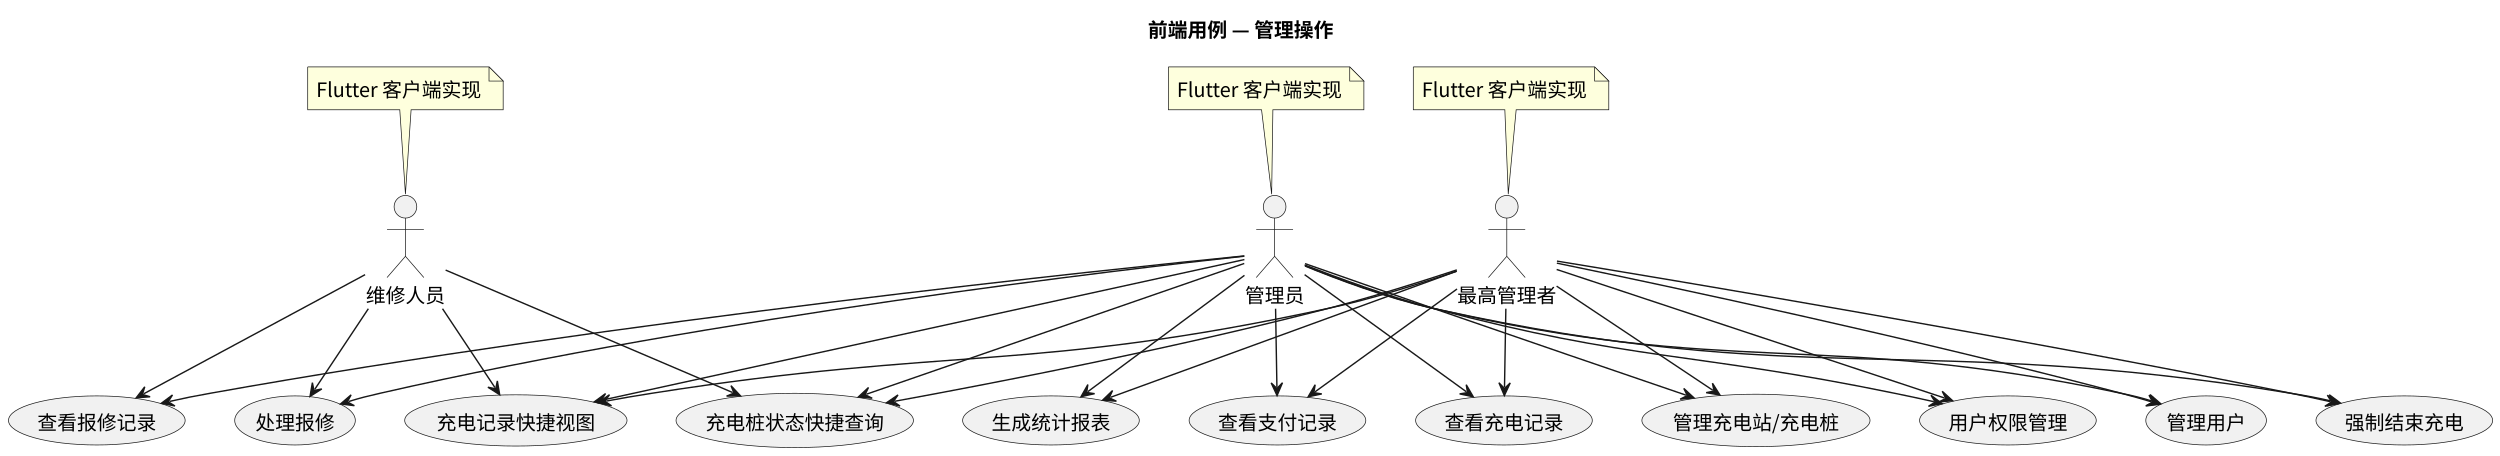
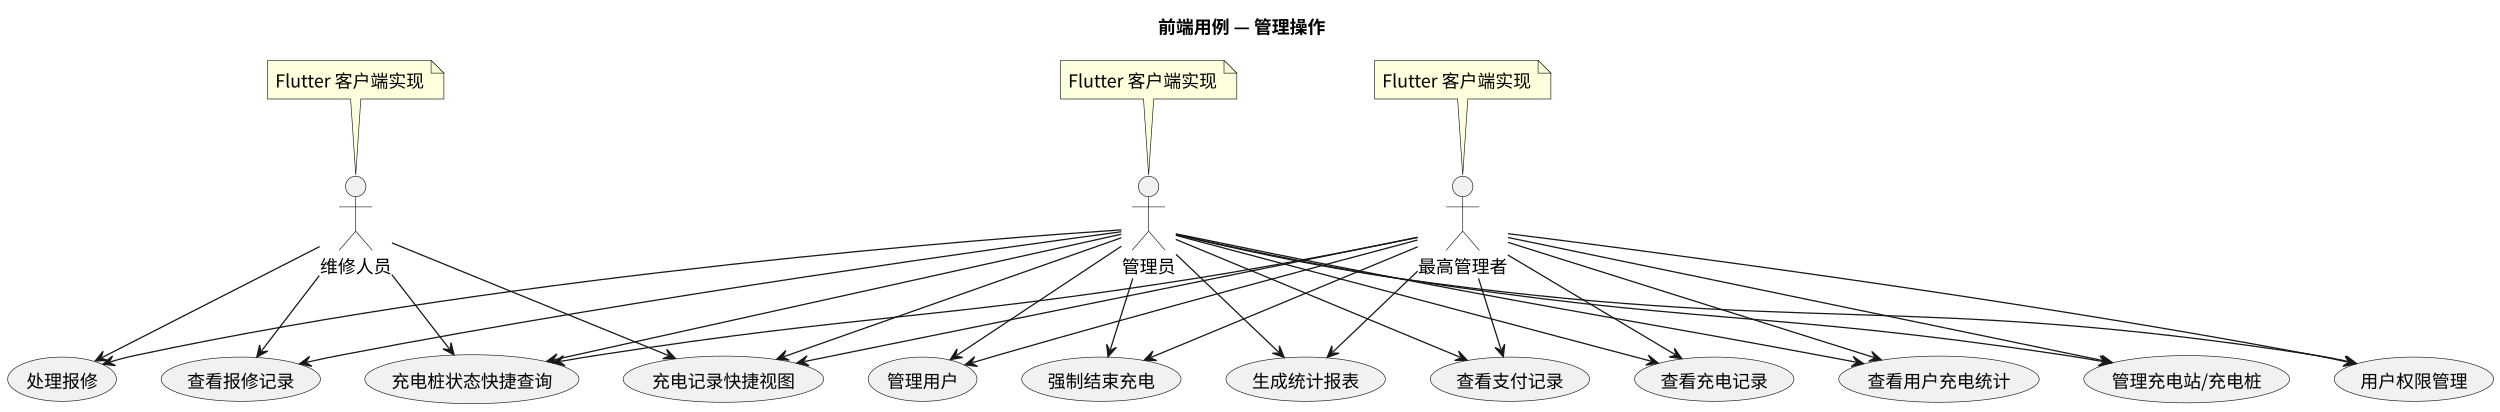
- <svg xmlns="http://www.w3.org/2000/svg" contentStyleType="text/css" data-diagram-type="DESCRIPTION" height="322px" preserveAspectRatio="none" style="width:1766px;height:322px;background:#FFFFFF;" version="1.1" viewBox="0 0 1766 322" width="1766px" zoomAndPan="magnify">
+ <svg xmlns="http://www.w3.org/2000/svg" contentStyleType="text/css" data-diagram-type="DESCRIPTION" height="322px" preserveAspectRatio="none" style="width:1958px;height:322px;background:#FFFFFF;" version="1.1" viewBox="0 0 1958 322" width="1958px" zoomAndPan="magnify">
  <defs />
  <g>
    <g class="title" data-source-line="3">
-       <text fill="#000000" font-family="Noto Sans CJK SC" font-size="14" font-weight="bold" lengthAdjust="spacing" textLength="131.067" x="810.863" y="26.24">前端用例 — 管理操作</text>
+       <text fill="#000000" font-family="Noto Sans CJK SC" font-size="14" font-weight="bold" lengthAdjust="spacing" textLength="131.067" x="906.963" y="26.24">前端用例 — 管理操作</text>
    </g>
    <g class="entity" data-entity="A" data-source-line="6" data-uid="ent0002" id="entity_A">
-       <ellipse cx="900.4" cy="146.052" fill="#F1F1F1" rx="8" ry="8" style="stroke:#181818;stroke-width:0.5;" />
-       <path d="M900.4,154.052 L900.4,181.052 M887.4,162.052 L913.4,162.052 M900.4,181.052 L887.4,196.052 M900.4,181.052 L913.4,196.052" fill="none" style="stroke:#181818;stroke-width:0.5;" />
-       <text fill="#000000" font-family="Noto Sans CJK SC" font-size="14" lengthAdjust="spacing" textLength="42" x="879.4" y="213.792">管理员</text>
+       <ellipse cx="899.6" cy="146.052" fill="#F1F1F1" rx="8" ry="8" style="stroke:#181818;stroke-width:0.5;" />
+       <path d="M899.6,154.052 L899.6,181.052 M886.6,162.052 L912.6,162.052 M899.6,181.052 L886.6,196.052 M899.6,181.052 L912.6,196.052" fill="none" style="stroke:#181818;stroke-width:0.5;" />
+       <text fill="#000000" font-family="Noto Sans CJK SC" font-size="14" lengthAdjust="spacing" textLength="42" x="878.6" y="213.792">管理员</text>
    </g>
    <g class="entity" data-entity="M" data-source-line="7" data-uid="ent0003" id="entity_M">
-       <ellipse cx="286.4" cy="146.052" fill="#F1F1F1" rx="8" ry="8" style="stroke:#181818;stroke-width:0.5;" />
-       <path d="M286.4,154.052 L286.4,181.052 M273.4,162.052 L299.4,162.052 M286.4,181.052 L273.4,196.052 M286.4,181.052 L299.4,196.052" fill="none" style="stroke:#181818;stroke-width:0.5;" />
-       <text fill="#000000" font-family="Noto Sans CJK SC" font-size="14" lengthAdjust="spacing" textLength="56" x="258.4" y="213.792">维修人员</text>
+       <ellipse cx="278.6" cy="146.052" fill="#F1F1F1" rx="8" ry="8" style="stroke:#181818;stroke-width:0.5;" />
+       <path d="M278.6,154.052 L278.6,181.052 M265.6,162.052 L291.6,162.052 M278.6,181.052 L265.6,196.052 M278.6,181.052 L291.6,196.052" fill="none" style="stroke:#181818;stroke-width:0.5;" />
+       <text fill="#000000" font-family="Noto Sans CJK SC" font-size="14" lengthAdjust="spacing" textLength="56" x="250.6" y="213.792">维修人员</text>
    </g>
    <g class="entity" data-entity="SA" data-source-line="8" data-uid="ent0004" id="entity_SA">
-       <ellipse cx="1064.4" cy="146.052" fill="#F1F1F1" rx="8" ry="8" style="stroke:#181818;stroke-width:0.5;" />
-       <path d="M1064.4,154.052 L1064.4,181.052 M1051.4,162.052 L1077.4,162.052 M1064.4,181.052 L1051.4,196.052 M1064.4,181.052 L1077.4,196.052" fill="none" style="stroke:#181818;stroke-width:0.5;" />
-       <text fill="#000000" font-family="Noto Sans CJK SC" font-size="14" lengthAdjust="spacing" textLength="70" x="1029.4" y="213.792">最高管理者</text>
+       <ellipse cx="1145.6" cy="146.052" fill="#F1F1F1" rx="8" ry="8" style="stroke:#181818;stroke-width:0.5;" />
+       <path d="M1145.6,154.052 L1145.6,181.052 M1132.6,162.052 L1158.6,162.052 M1145.6,181.052 L1132.6,196.052 M1145.6,181.052 L1158.6,196.052" fill="none" style="stroke:#181818;stroke-width:0.5;" />
+       <text fill="#000000" font-family="Noto Sans CJK SC" font-size="14" lengthAdjust="spacing" textLength="70" x="1110.6" y="213.792">最高管理者</text>
    </g>
    <g class="entity" data-entity="GMN5" data-source-line="10" data-uid="ent0006" id="entity_GMN5">
-       <path d="M825.36,47.272 L825.36,77.544 A0,0 0 0 0 825.36,77.544 L891.16,77.544 L898.3,137.172 L899.16,77.544 L963.442,77.544 A0,0 0 0 0 963.442,77.544 L963.442,57.272 L953.442,47.272 L825.36,47.272 A0,0 0 0 0 825.36,47.272" fill="#FEFFDD" style="stroke:#181818;stroke-width:0.5;" />
-       <path d="M953.442,47.272 L953.442,57.272 L963.442,57.272 L953.442,47.272" fill="#FEFFDD" style="stroke:#181818;stroke-width:0.5;" />
-       <text fill="#000000" font-family="Noto Sans CJK SC" font-size="14" lengthAdjust="spacing" textLength="117.082" x="831.36" y="68.512">Flutter 客户端实现</text>
+       <path d="M830.56,47.272 L830.56,77.544 A0,0 0 0 0 830.56,77.544 L895.6,77.544 L899.6,137.172 L903.6,77.544 L968.641,77.544 A0,0 0 0 0 968.641,77.544 L968.641,57.272 L958.641,47.272 L830.56,47.272 A0,0 0 0 0 830.56,47.272" fill="#FEFFDD" style="stroke:#181818;stroke-width:0.5;" />
+       <path d="M958.641,47.272 L958.641,57.272 L968.641,57.272 L958.641,47.272" fill="#FEFFDD" style="stroke:#181818;stroke-width:0.5;" />
+       <text fill="#000000" font-family="Noto Sans CJK SC" font-size="14" lengthAdjust="spacing" textLength="117.082" x="836.56" y="68.512">Flutter 客户端实现</text>
    </g>
    <g class="entity" data-entity="GMN8" data-source-line="11" data-uid="ent0009" id="entity_GMN8">
-       <path d="M217.36,47.272 L217.36,77.544 A0,0 0 0 0 217.36,77.544 L282.4,77.544 L286.4,137.172 L290.4,77.544 L355.442,77.544 A0,0 0 0 0 355.442,77.544 L355.442,57.272 L345.442,47.272 L217.36,47.272 A0,0 0 0 0 217.36,47.272" fill="#FEFFDD" style="stroke:#181818;stroke-width:0.5;" />
-       <path d="M345.442,47.272 L345.442,57.272 L355.442,57.272 L345.442,47.272" fill="#FEFFDD" style="stroke:#181818;stroke-width:0.5;" />
-       <text fill="#000000" font-family="Noto Sans CJK SC" font-size="14" lengthAdjust="spacing" textLength="117.082" x="223.36" y="68.512">Flutter 客户端实现</text>
+       <path d="M209.56,47.272 L209.56,77.544 A0,0 0 0 0 209.56,77.544 L274.6,77.544 L278.6,137.172 L282.6,77.544 L347.642,77.544 A0,0 0 0 0 347.642,77.544 L347.642,57.272 L337.642,47.272 L209.56,47.272 A0,0 0 0 0 209.56,47.272" fill="#FEFFDD" style="stroke:#181818;stroke-width:0.5;" />
+       <path d="M337.642,47.272 L337.642,57.272 L347.642,57.272 L337.642,47.272" fill="#FEFFDD" style="stroke:#181818;stroke-width:0.5;" />
+       <text fill="#000000" font-family="Noto Sans CJK SC" font-size="14" lengthAdjust="spacing" textLength="117.082" x="215.56" y="68.512">Flutter 客户端实现</text>
    </g>
    <g class="entity" data-entity="GMN11" data-source-line="12" data-uid="ent0012" id="entity_GMN11">
-       <path d="M998.36,47.272 L998.36,77.544 A0,0 0 0 0 998.36,77.544 L1063.02,77.544 L1065.44,137.172 L1071.02,77.544 L1136.441,77.544 A0,0 0 0 0 1136.441,77.544 L1136.441,57.272 L1126.441,47.272 L998.36,47.272 A0,0 0 0 0 998.36,47.272" fill="#FEFFDD" style="stroke:#181818;stroke-width:0.5;" />
-       <path d="M1126.441,47.272 L1126.441,57.272 L1136.441,57.272 L1126.441,47.272" fill="#FEFFDD" style="stroke:#181818;stroke-width:0.5;" />
-       <text fill="#000000" font-family="Noto Sans CJK SC" font-size="14" lengthAdjust="spacing" textLength="117.082" x="1004.36" y="68.512">Flutter 客户端实现</text>
+       <path d="M1076.56,47.272 L1076.56,77.544 A0,0 0 0 0 1076.56,77.544 L1141.6,77.544 L1145.6,137.172 L1149.6,77.544 L1214.641,77.544 A0,0 0 0 0 1214.641,77.544 L1214.641,57.272 L1204.641,47.272 L1076.56,47.272 A0,0 0 0 0 1076.56,47.272" fill="#FEFFDD" style="stroke:#181818;stroke-width:0.5;" />
+       <path d="M1204.641,47.272 L1204.641,57.272 L1214.641,57.272 L1204.641,47.272" fill="#FEFFDD" style="stroke:#181818;stroke-width:0.5;" />
+       <text fill="#000000" font-family="Noto Sans CJK SC" font-size="14" lengthAdjust="spacing" textLength="117.082" x="1082.56" y="68.512">Flutter 客户端实现</text>
    </g>
    <g class="entity" data-entity="HR" data-source-line="14" data-uid="ent0014" id="entity_HR">
-       <ellipse cx="208.398" cy="296.996" fill="#F1F1F1" rx="42.598" ry="17.334" style="stroke:#181818;stroke-width:0.5;" />
-       <text fill="#000000" font-family="Noto Sans CJK SC" font-size="14" lengthAdjust="spacing" textLength="56" x="180.398" y="303.632">处理报修</text>
+       <ellipse cx="48.598" cy="296.996" fill="#F1F1F1" rx="42.598" ry="17.334" style="stroke:#181818;stroke-width:0.5;" />
+       <text fill="#000000" font-family="Noto Sans CJK SC" font-size="14" lengthAdjust="spacing" textLength="56" x="20.598" y="303.632">处理报修</text>
    </g>
    <g class="entity" data-entity="MM" data-source-line="15" data-uid="ent0015" id="entity_MM">
-       <ellipse cx="1240.404" cy="296.989" fill="#F1F1F1" rx="80.584" ry="18.517" style="stroke:#181818;stroke-width:0.5;" />
-       <text fill="#000000" font-family="Noto Sans CJK SC" font-size="14" lengthAdjust="spacing" textLength="117.487" x="1181.66" y="303.625">管理充电站/充电桩</text>
+       <ellipse cx="1712.604" cy="296.989" fill="#F1F1F1" rx="80.584" ry="18.517" style="stroke:#181818;stroke-width:0.5;" />
+       <text fill="#000000" font-family="Noto Sans CJK SC" font-size="14" lengthAdjust="spacing" textLength="117.487" x="1653.86" y="303.625">管理充电站/充电桩</text>
    </g>
    <g class="entity" data-entity="PM" data-source-line="16" data-uid="ent0016" id="entity_PM">
-       <ellipse cx="1418.397" cy="296.996" fill="#F1F1F1" rx="62.397" ry="17.334" style="stroke:#181818;stroke-width:0.5;" />
-       <text fill="#000000" font-family="Noto Sans CJK SC" font-size="14" lengthAdjust="spacing" textLength="84" x="1376.397" y="303.632">用户权限管理</text>
+       <ellipse cx="1890.597" cy="296.996" fill="#F1F1F1" rx="62.397" ry="17.334" style="stroke:#181818;stroke-width:0.5;" />
+       <text fill="#000000" font-family="Noto Sans CJK SC" font-size="14" lengthAdjust="spacing" textLength="84" x="1848.597" y="303.632">用户权限管理</text>
    </g>
    <g class="entity" data-entity="MU" data-source-line="17" data-uid="ent0017" id="entity_MU">
-       <ellipse cx="1558.398" cy="296.996" fill="#F1F1F1" rx="42.598" ry="17.334" style="stroke:#181818;stroke-width:0.5;" />
-       <text fill="#000000" font-family="Noto Sans CJK SC" font-size="14" lengthAdjust="spacing" textLength="56" x="1530.398" y="303.632">管理用户</text>
+       <ellipse cx="722.598" cy="296.996" fill="#F1F1F1" rx="42.598" ry="17.334" style="stroke:#181818;stroke-width:0.5;" />
+       <text fill="#000000" font-family="Noto Sans CJK SC" font-size="14" lengthAdjust="spacing" textLength="56" x="694.598" y="303.632">管理用户</text>
    </g>
    <g class="entity" data-entity="FSC" data-source-line="18" data-uid="ent0018" id="entity_FSC">
-       <ellipse cx="1698.397" cy="296.996" fill="#F1F1F1" rx="62.397" ry="17.334" style="stroke:#181818;stroke-width:0.5;" />
-       <text fill="#000000" font-family="Noto Sans CJK SC" font-size="14" lengthAdjust="spacing" textLength="84" x="1656.397" y="303.632">强制结束充电</text>
+       <ellipse cx="862.597" cy="296.996" fill="#F1F1F1" rx="62.397" ry="17.334" style="stroke:#181818;stroke-width:0.5;" />
+       <text fill="#000000" font-family="Noto Sans CJK SC" font-size="14" lengthAdjust="spacing" textLength="84" x="820.597" y="303.632">强制结束充电</text>
    </g>
    <g class="entity" data-entity="GS" data-source-line="19" data-uid="ent0019" id="entity_GS">
-       <ellipse cx="742.397" cy="296.996" fill="#F1F1F1" rx="62.397" ry="17.334" style="stroke:#181818;stroke-width:0.5;" />
-       <text fill="#000000" font-family="Noto Sans CJK SC" font-size="14" lengthAdjust="spacing" textLength="84" x="700.397" y="303.632">生成统计报表</text>
+       <ellipse cx="1022.597" cy="296.996" fill="#F1F1F1" rx="62.397" ry="17.334" style="stroke:#181818;stroke-width:0.5;" />
+       <text fill="#000000" font-family="Noto Sans CJK SC" font-size="14" lengthAdjust="spacing" textLength="84" x="980.597" y="303.632">生成统计报表</text>
    </g>
    <g class="entity" data-entity="QC" data-source-line="20" data-uid="ent0020" id="entity_QC">
-       <ellipse cx="561.404" cy="296.993" fill="#F1F1F1" rx="83.854" ry="19.171" style="stroke:#181818;stroke-width:0.5;" />
-       <text fill="#000000" font-family="Noto Sans CJK SC" font-size="14" lengthAdjust="spacing" textLength="125.999" x="498.404" y="303.629">充电桩状态快捷查询</text>
+       <ellipse cx="369.604" cy="296.993" fill="#F1F1F1" rx="83.854" ry="19.171" style="stroke:#181818;stroke-width:0.5;" />
+       <text fill="#000000" font-family="Noto Sans CJK SC" font-size="14" lengthAdjust="spacing" textLength="125.999" x="306.604" y="303.629">充电桩状态快捷查询</text>
    </g>
    <g class="entity" data-entity="VR" data-source-line="21" data-uid="ent0021" id="entity_VR">
-       <ellipse cx="68.397" cy="296.996" fill="#F1F1F1" rx="62.397" ry="17.334" style="stroke:#181818;stroke-width:0.5;" />
-       <text fill="#000000" font-family="Noto Sans CJK SC" font-size="14" lengthAdjust="spacing" textLength="84" x="26.397" y="303.632">查看报修记录</text>
+       <ellipse cx="188.597" cy="296.996" fill="#F1F1F1" rx="62.397" ry="17.334" style="stroke:#181818;stroke-width:0.5;" />
+       <text fill="#000000" font-family="Noto Sans CJK SC" font-size="14" lengthAdjust="spacing" textLength="84" x="146.597" y="303.632">查看报修记录</text>
    </g>
    <g class="entity" data-entity="VPR" data-source-line="22" data-uid="ent0022" id="entity_VPR">
-       <ellipse cx="902.397" cy="296.996" fill="#F1F1F1" rx="62.397" ry="17.334" style="stroke:#181818;stroke-width:0.5;" />
-       <text fill="#000000" font-family="Noto Sans CJK SC" font-size="14" lengthAdjust="spacing" textLength="84" x="860.397" y="303.632">查看支付记录</text>
+       <ellipse cx="1182.597" cy="296.996" fill="#F1F1F1" rx="62.397" ry="17.334" style="stroke:#181818;stroke-width:0.5;" />
+       <text fill="#000000" font-family="Noto Sans CJK SC" font-size="14" lengthAdjust="spacing" textLength="84" x="1140.597" y="303.632">查看支付记录</text>
    </g>
    <g class="entity" data-entity="VCR" data-source-line="23" data-uid="ent0023" id="entity_VCR">
-       <ellipse cx="1062.397" cy="296.996" fill="#F1F1F1" rx="62.397" ry="17.334" style="stroke:#181818;stroke-width:0.5;" />
-       <text fill="#000000" font-family="Noto Sans CJK SC" font-size="14" lengthAdjust="spacing" textLength="84" x="1020.397" y="303.632">查看充电记录</text>
+       <ellipse cx="1342.597" cy="296.996" fill="#F1F1F1" rx="62.397" ry="17.334" style="stroke:#181818;stroke-width:0.5;" />
+       <text fill="#000000" font-family="Noto Sans CJK SC" font-size="14" lengthAdjust="spacing" textLength="84" x="1300.597" y="303.632">查看充电记录</text>
    </g>
    <g class="entity" data-entity="QV" data-source-line="24" data-uid="ent0024" id="entity_QV">
-       <ellipse cx="364.398" cy="296.987" fill="#F1F1F1" rx="78.528" ry="18.105" style="stroke:#181818;stroke-width:0.5;" />
-       <text fill="#000000" font-family="Noto Sans CJK SC" font-size="14" lengthAdjust="spacing" textLength="111.999" x="308.398" y="303.623">充电记录快捷视图</text>
+       <ellipse cx="566.598" cy="296.987" fill="#F1F1F1" rx="78.528" ry="18.105" style="stroke:#181818;stroke-width:0.5;" />
+       <text fill="#000000" font-family="Noto Sans CJK SC" font-size="14" lengthAdjust="spacing" textLength="111.999" x="510.598" y="303.623">充电记录快捷视图</text>
    </g>
-     <g class="link" data-entity-1="A" data-entity-2="HR" data-source-line="26" data-uid="lnk25" id="link_A_HR">
-       <path d="M878.91,180.962 C798.11,189.752 504.96,223.722 268.4,277.822 C259.27,279.912 255.252,280.903 246.303,283.613" fill="none" id="A-to-HR" style="stroke:#181818;stroke-width:1;" />
-       <polygon fill="#181818" points="240.56,285.352,250.333,286.572,245.345,283.903,248.015,278.915,240.56,285.352" style="stroke:#181818;stroke-width:1;" />
+     <g class="entity" data-entity="UCS" data-source-line="25" data-uid="ent0025" id="entity_UCS">
+       <ellipse cx="1518.598" cy="296.987" fill="#F1F1F1" rx="78.528" ry="18.105" style="stroke:#181818;stroke-width:0.5;" />
+       <text fill="#000000" font-family="Noto Sans CJK SC" font-size="14" lengthAdjust="spacing" textLength="111.999" x="1462.598" y="303.623">查看用户充电统计</text>
    </g>
-     <g class="link" data-entity-1="A" data-entity-2="VR" data-source-line="27" data-uid="lnk26" id="link_A_VR">
-       <path d="M879.05,180.772 C789.55,189.662 435.84,226.342 148.4,277.822 C137.18,279.832 131.013,281.032 119.793,283.562" fill="none" id="A-to-VR" style="stroke:#181818;stroke-width:1;" />
-       <polygon fill="#181818" points="113.94,284.882,123.599,286.804,118.817,283.782,121.84,279,113.94,284.882" style="stroke:#181818;stroke-width:1;" />
+     <g class="link" data-entity-1="A" data-entity-2="HR" data-source-line="27" data-uid="lnk26" id="link_A_HR">
+       <path d="M878.29,180.022 C785.8,186.122 410.15,213.742 108.6,277.822 C99.44,279.762 95.411,280.707 86.461,283.427" fill="none" id="A-to-HR" style="stroke:#181818;stroke-width:1;" />
+       <polygon fill="#181818" points="80.72,285.172,90.494,286.382,85.504,283.718,88.168,278.728,80.72,285.172" style="stroke:#181818;stroke-width:1;" />
    </g>
-     <g class="link" data-entity-1="A" data-entity-2="MM" data-source-line="28" data-uid="lnk27" id="link_A_MM">
-       <path d="M921.85,186.222 C944.39,194.132 980.86,206.902 1012.4,217.822 C1076.46,239.992 1145.062,263.474 1190.982,279.144" fill="none" id="A-to-MM" style="stroke:#181818;stroke-width:1;" />
-       <polygon fill="#181818" points="1196.66,281.082,1189.434,274.39,1191.928,279.467,1186.85,281.961,1196.66,281.082" style="stroke:#181818;stroke-width:1;" />
+     <g class="link" data-entity-1="A" data-entity-2="VR" data-source-line="28" data-uid="lnk27" id="link_A_VR">
+       <path d="M878.26,181.502 C797.99,192.222 506.56,232.162 268.6,277.822 C257.55,279.942 251.553,281.164 240.453,283.664" fill="none" id="A-to-VR" style="stroke:#181818;stroke-width:1;" />
+       <polygon fill="#181818" points="234.6,284.982,244.259,286.907,239.478,283.883,242.501,279.102,234.6,284.982" style="stroke:#181818;stroke-width:1;" />
    </g>
-     <g class="link" data-entity-1="A" data-entity-2="PM" data-source-line="29" data-uid="lnk28" id="link_A_PM">
-       <path d="M921.56,187.182 C943.86,195.872 980.14,209.272 1012.4,217.822 C1154.8,255.562 1194.09,248.162 1338.4,277.822 C1349.28,280.052 1355.108,281.289 1366.078,283.769" fill="none" id="A-to-PM" style="stroke:#181818;stroke-width:1;" />
-       <polygon fill="#181818" points="1371.93,285.092,1364.034,279.206,1367.053,283.989,1362.27,287.009,1371.93,285.092" style="stroke:#181818;stroke-width:1;" />
+     <g class="link" data-entity-1="A" data-entity-2="MM" data-source-line="29" data-uid="lnk28" id="link_A_MM">
+       <path d="M921.02,183.622 C956.67,191.702 1030.47,207.832 1093.6,217.822 C1323.82,254.232 1384.09,243.222 1614.6,277.822 C1627,279.682 1634.337,280.88 1646.947,283.17" fill="none" id="A-to-MM" style="stroke:#181818;stroke-width:1;" />
+       <polygon fill="#181818" points="1652.85,284.242,1644.71,278.698,1647.93,283.349,1643.28,286.569,1652.85,284.242" style="stroke:#181818;stroke-width:1;" />
    </g>
-     <g class="link" data-entity-1="A" data-entity-2="MU" data-source-line="30" data-uid="lnk29" id="link_A_MU">
-       <path d="M921.88,187.732 C944.13,196.742 980.1,210.272 1012.4,217.822 C1224.33,267.332 1285.47,232.782 1498.4,277.822 C1507.55,279.762 1511.589,280.697 1520.539,283.417" fill="none" id="A-to-MU" style="stroke:#181818;stroke-width:1;" />
-       <polygon fill="#181818" points="1526.28,285.162,1518.832,278.718,1521.496,283.708,1516.506,286.372,1526.28,285.162" style="stroke:#181818;stroke-width:1;" />
+     <g class="link" data-entity-1="A" data-entity-2="PM" data-source-line="30" data-uid="lnk29" id="link_A_PM">
+       <path d="M920.99,183.842 C956.59,192.242 1030.33,208.822 1093.6,217.822 C1410.19,262.842 1494.57,228.952 1810.6,277.822 C1822,279.582 1828.336,280.737 1839.686,283.287" fill="none" id="A-to-PM" style="stroke:#181818;stroke-width:1;" />
+       <polygon fill="#181818" points="1845.54,284.602,1837.636,278.726,1840.662,283.506,1835.882,286.532,1845.54,284.602" style="stroke:#181818;stroke-width:1;" />
    </g>
-     <g class="link" data-entity-1="A" data-entity-2="FSC" data-source-line="31" data-uid="lnk30" id="link_A_FSC">
-       <path d="M921.84,187.902 C944.07,197.032 980.02,210.662 1012.4,217.822 C1276.67,276.202 1351.25,234.432 1618.4,277.822 C1629.78,279.672 1636.116,280.857 1647.466,283.407" fill="none" id="A-to-FSC" style="stroke:#181818;stroke-width:1;" />
-       <polygon fill="#181818" points="1653.32,284.722,1645.416,278.846,1648.442,283.626,1643.662,286.652,1653.32,284.722" style="stroke:#181818;stroke-width:1;" />
+     <g class="link" data-entity-1="A" data-entity-2="MU" data-source-line="31" data-uid="lnk30" id="link_A_MU">
+       <path d="M878.25,192.832 C844.32,215.322 783.451,255.657 749.301,278.297" fill="none" id="A-to-MU" style="stroke:#181818;stroke-width:1;" />
+       <polygon fill="#181818" points="744.3,281.612,754.011,279.973,748.467,278.849,749.591,273.305,744.3,281.612" style="stroke:#181818;stroke-width:1;" />
    </g>
-     <g class="link" data-entity-1="A" data-entity-2="GS" data-source-line="32" data-uid="lnk31" id="link_A_GS">
-       <path d="M879.09,194.502 C848.85,216.952 798.628,254.246 768.438,276.656" fill="none" id="A-to-GS" style="stroke:#181818;stroke-width:1;" />
-       <polygon fill="#181818" points="763.62,280.232,773.231,278.079,767.635,277.252,768.462,271.656,763.62,280.232" style="stroke:#181818;stroke-width:1;" />
+     <g class="link" data-entity-1="A" data-entity-2="FSC" data-source-line="32" data-uid="lnk31" id="link_A_FSC">
+       <path d="M887.17,218.072 C880.58,238.972 874.635,257.82 869.625,273.7" fill="none" id="A-to-FSC" style="stroke:#181818;stroke-width:1;" />
+       <polygon fill="#181818" points="867.82,279.422,874.342,272.042,869.324,274.654,866.713,269.635,867.82,279.422" style="stroke:#181818;stroke-width:1;" />
    </g>
-     <g class="link" data-entity-1="A" data-entity-2="QC" data-source-line="33" data-uid="lnk32" id="link_A_QC">
-       <path d="M878.93,186.112 C824.5,204.952 685.83,252.93 611.97,278.49" fill="none" id="A-to-QC" style="stroke:#181818;stroke-width:1;" />
-       <polygon fill="#181818" points="606.3,280.452,616.113,281.289,611.025,278.817,613.497,273.729,606.3,280.452" style="stroke:#181818;stroke-width:1;" />
+     <g class="link" data-entity-1="A" data-entity-2="GS" data-source-line="33" data-uid="lnk32" id="link_A_GS">
+       <path d="M921.02,199.122 C945.11,222.092 979.388,254.781 1001.418,275.791" fill="none" id="A-to-GS" style="stroke:#181818;stroke-width:1;" />
+       <polygon fill="#181818" points="1005.76,279.932,1002.008,270.826,1002.142,276.481,996.486,276.615,1005.76,279.932" style="stroke:#181818;stroke-width:1;" />
    </g>
-     <g class="link" data-entity-1="A" data-entity-2="QV" data-source-line="34" data-uid="lnk33" id="link_A_QV">
-       <path d="M879.05,183.352 C801.95,200.232 542.111,257.099 425.671,282.579" fill="none" id="A-to-QV" style="stroke:#181818;stroke-width:1;" />
-       <polygon fill="#181818" points="419.81,283.862,429.457,285.846,424.694,282.793,427.747,278.031,419.81,283.862" style="stroke:#181818;stroke-width:1;" />
+     <g class="link" data-entity-1="A" data-entity-2="QC" data-source-line="34" data-uid="lnk33" id="link_A_QC">
+       <path d="M878.16,183.432 C802.35,200.212 550.978,255.845 434.108,281.715" fill="none" id="A-to-QC" style="stroke:#181818;stroke-width:1;" />
+       <polygon fill="#181818" points="428.25,283.012,437.902,284.972,433.132,281.931,436.173,277.161,428.25,283.012" style="stroke:#181818;stroke-width:1;" />
    </g>
-     <g class="link" data-entity-1="A" data-entity-2="VCR" data-source-line="35" data-uid="lnk34" id="link_A_VCR">
-       <path d="M921.58,194.022 C952.45,216.382 1004.67,254.193 1035.84,276.763" fill="none" id="A-to-VCR" style="stroke:#181818;stroke-width:1;" />
-       <polygon fill="#181818" points="1040.7,280.282,1035.756,271.764,1036.65,277.349,1031.064,278.243,1040.7,280.282" style="stroke:#181818;stroke-width:1;" />
+     <g class="link" data-entity-1="A" data-entity-2="QV" data-source-line="35" data-uid="lnk34" id="link_A_QV">
+       <path d="M878.26,186.202 C824,205.312 685.639,254.059 613.979,279.299" fill="none" id="A-to-QV" style="stroke:#181818;stroke-width:1;" />
+       <polygon fill="#181818" points="608.32,281.292,618.138,282.075,613.036,279.631,615.48,274.529,608.32,281.292" style="stroke:#181818;stroke-width:1;" />
    </g>
-     <g class="link" data-entity-1="A" data-entity-2="VPR" data-source-line="36" data-uid="lnk35" id="link_A_VPR">
-       <path d="M901.07,218.072 C901.42,238.972 901.738,257.543 902.008,273.423" fill="none" id="A-to-VPR" style="stroke:#181818;stroke-width:1;" />
-       <polygon fill="#181818" points="902.11,279.422,905.956,270.355,902.025,274.423,897.958,270.491,902.11,279.422" style="stroke:#181818;stroke-width:1;" />
+     <g class="link" data-entity-1="A" data-entity-2="VCR" data-source-line="36" data-uid="lnk35" id="link_A_VCR">
+       <path d="M920.96,184.342 C989.58,202.512 1199.49,258.096 1292.92,282.836" fill="none" id="A-to-VCR" style="stroke:#181818;stroke-width:1;" />
+       <polygon fill="#181818" points="1298.72,284.372,1291.044,278.201,1293.887,283.092,1288.996,285.935,1298.72,284.372" style="stroke:#181818;stroke-width:1;" />
    </g>
-     <g class="link" data-entity-1="M" data-entity-2="HR" data-source-line="37" data-uid="lnk36" id="link_M_HR">
-       <path d="M260.21,218.072 C246.13,239.242 232.885,259.177 222.335,275.027" fill="none" id="M-to-HR" style="stroke:#181818;stroke-width:1;" />
-       <polygon fill="#181818" points="219.01,280.022,227.327,274.746,221.78,275.86,220.667,270.313,219.01,280.022" style="stroke:#181818;stroke-width:1;" />
+     <g class="link" data-entity-1="A" data-entity-2="VPR" data-source-line="37" data-uid="lnk36" id="link_A_VPR">
+       <path d="M920.87,187.502 C969.72,207.752 1084.687,255.404 1143.577,279.814" fill="none" id="A-to-VPR" style="stroke:#181818;stroke-width:1;" />
+       <polygon fill="#181818" points="1149.12,282.112,1142.338,274.971,1144.501,280.197,1139.274,282.361,1149.12,282.112" style="stroke:#181818;stroke-width:1;" />
    </g>
-     <g class="link" data-entity-1="M" data-entity-2="VR" data-source-line="38" data-uid="lnk37" id="link_M_VR">
-       <path d="M257.9,194.022 C215.89,216.622 143.114,255.789 101.494,278.179" fill="none" id="M-to-VR" style="stroke:#181818;stroke-width:1;" />
-       <polygon fill="#181818" points="96.21,281.022,106.031,280.281,100.613,278.653,102.241,273.236,96.21,281.022" style="stroke:#181818;stroke-width:1;" />
+     <g class="link" data-entity-1="A" data-entity-2="UCS" data-source-line="38" data-uid="lnk37" id="link_A_UCS">
+       <path d="M920.82,183.102 C956.47,190.492 1030.67,205.732 1093.6,217.822 C1239.56,245.852 1276.47,250.662 1422.6,277.822 C1434.52,280.032 1441.374,281.32 1453.564,283.62" fill="none" id="A-to-UCS" style="stroke:#181818;stroke-width:1;" />
+       <polygon fill="#181818" points="1459.46,284.732,1451.358,279.133,1454.547,283.805,1449.874,286.994,1459.46,284.732" style="stroke:#181818;stroke-width:1;" />
    </g>
-     <g class="link" data-entity-1="M" data-entity-2="QV" data-source-line="39" data-uid="lnk38" id="link_M_QV">
-       <path d="M312.59,218.072 C326.31,238.702 339.089,257.925 349.649,273.815" fill="none" id="M-to-QV" style="stroke:#181818;stroke-width:1;" />
-       <polygon fill="#181818" points="352.97,278.812,351.32,269.102,350.202,274.648,344.657,273.53,352.97,278.812" style="stroke:#181818;stroke-width:1;" />
+     <g class="link" data-entity-1="M" data-entity-2="HR" data-source-line="39" data-uid="lnk38" id="link_M_HR">
+       <path d="M250.4,193.072 C205.41,216.012 123.415,257.837 79.895,280.026" fill="none" id="M-to-HR" style="stroke:#181818;stroke-width:1;" />
+       <polygon fill="#181818" points="74.55,282.752,84.385,282.227,79.004,280.481,80.751,275.1,74.55,282.752" style="stroke:#181818;stroke-width:1;" />
    </g>
-     <g class="link" data-entity-1="M" data-entity-2="QC" data-source-line="40" data-uid="lnk39" id="link_M_QC">
-       <path d="M314.79,190.792 C364.47,211.992 461.661,253.448 517.571,277.298" fill="none" id="M-to-QC" style="stroke:#181818;stroke-width:1;" />
-       <polygon fill="#181818" points="523.09,279.652,516.381,272.441,518.491,277.69,513.242,279.8,523.09,279.652" style="stroke:#181818;stroke-width:1;" />
+     <g class="link" data-entity-1="M" data-entity-2="VR" data-source-line="40" data-uid="lnk39" id="link_M_VR">
+       <path d="M250.12,215.802 C233.64,237.282 217.382,258.471 204.762,274.921" fill="none" id="M-to-VR" style="stroke:#181818;stroke-width:1;" />
+       <polygon fill="#181818" points="201.11,279.682,209.762,274.976,204.153,275.715,203.415,270.106,201.11,279.682" style="stroke:#181818;stroke-width:1;" />
    </g>
-     <g class="link" data-entity-1="SA" data-entity-2="MM" data-source-line="41" data-uid="lnk40" id="link_SA_MM">
-       <path d="M1099.59,202.142 C1133.7,224.872 1179.607,255.474 1209.957,275.704" fill="none" id="SA-to-MM" style="stroke:#181818;stroke-width:1;" />
-       <polygon fill="#181818" points="1214.95,279.032,1209.68,270.712,1210.79,276.259,1205.243,277.368,1214.95,279.032" style="stroke:#181818;stroke-width:1;" />
+     <g class="link" data-entity-1="M" data-entity-2="QV" data-source-line="41" data-uid="lnk40" id="link_M_QV">
+       <path d="M307,190.252 C359.22,211.522 464.923,254.579 523.383,278.389" fill="none" id="M-to-QV" style="stroke:#181818;stroke-width:1;" />
+       <polygon fill="#181818" points="528.94,280.652,522.114,273.553,524.309,278.766,519.096,280.962,528.94,280.652" style="stroke:#181818;stroke-width:1;" />
    </g>
-     <g class="link" data-entity-1="SA" data-entity-2="PM" data-source-line="42" data-uid="lnk41" id="link_SA_PM">
-       <path d="M1099.63,190.362 C1166.18,212.412 1304.175,258.134 1373.585,281.144" fill="none" id="SA-to-PM" style="stroke:#181818;stroke-width:1;" />
-       <polygon fill="#181818" points="1379.28,283.032,1371.996,276.403,1374.534,281.459,1369.478,283.997,1379.28,283.032" style="stroke:#181818;stroke-width:1;" />
+     <g class="link" data-entity-1="M" data-entity-2="QC" data-source-line="42" data-uid="lnk41" id="link_M_QC">
+       <path d="M306.89,215.162 C323.07,236.012 338.963,256.501 351.893,273.171" fill="none" id="M-to-QC" style="stroke:#181818;stroke-width:1;" />
+       <polygon fill="#181818" points="355.57,277.912,353.215,268.349,352.506,273.961,346.893,273.252,355.57,277.912" style="stroke:#181818;stroke-width:1;" />
    </g>
-     <g class="link" data-entity-1="SA" data-entity-2="MU" data-source-line="43" data-uid="lnk42" id="link_SA_MU">
-       <path d="M1099.76,185.892 C1174.01,201.212 1351.42,238.832 1498.4,277.822 C1507.23,280.162 1510.988,281.18 1519.758,283.84" fill="none" id="SA-to-MU" style="stroke:#181818;stroke-width:1;" />
-       <polygon fill="#181818" points="1525.5,285.582,1518.048,279.142,1520.715,284.131,1515.726,286.798,1525.5,285.582" style="stroke:#181818;stroke-width:1;" />
+     <g class="link" data-entity-1="SA" data-entity-2="MM" data-source-line="43" data-uid="lnk42" id="link_SA_MM">
+       <path d="M1181.07,186.022 C1276.1,205.682 1531.314,258.486 1648.474,282.726" fill="none" id="SA-to-MM" style="stroke:#181818;stroke-width:1;" />
+       <polygon fill="#181818" points="1654.35,283.942,1646.347,278.201,1649.454,282.929,1644.726,286.036,1654.35,283.942" style="stroke:#181818;stroke-width:1;" />
    </g>
-     <g class="link" data-entity-1="SA" data-entity-2="FSC" data-source-line="44" data-uid="lnk43" id="link_SA_FSC">
-       <path d="M1099.83,184.442 C1187.82,198.862 1423.29,238.232 1618.4,277.822 C1629.28,280.032 1635.107,281.26 1646.087,283.74" fill="none" id="SA-to-FSC" style="stroke:#181818;stroke-width:1;" />
-       <polygon fill="#181818" points="1651.94,285.062,1644.042,279.177,1647.063,283.96,1642.28,286.981,1651.94,285.062" style="stroke:#181818;stroke-width:1;" />
+     <g class="link" data-entity-1="SA" data-entity-2="PM" data-source-line="44" data-uid="lnk43" id="link_SA_PM">
+       <path d="M1181.08,183.012 C1280.72,195.392 1571.4,232.892 1810.6,277.822 C1821.66,279.902 1827.657,281.104 1838.757,283.604" fill="none" id="SA-to-PM" style="stroke:#181818;stroke-width:1;" />
+       <polygon fill="#181818" points="1844.61,284.922,1836.709,279.042,1839.732,283.823,1834.951,286.847,1844.61,284.922" style="stroke:#181818;stroke-width:1;" />
    </g>
-     <g class="link" data-entity-1="SA" data-entity-2="GS" data-source-line="45" data-uid="lnk44" id="link_SA_GS">
-       <path d="M1029.02,191.572 C967.42,214.012 846.778,257.968 784.458,280.668" fill="none" id="SA-to-GS" style="stroke:#181818;stroke-width:1;" />
-       <polygon fill="#181818" points="778.82,282.722,788.645,283.4,783.518,281.011,785.908,275.883,778.82,282.722" style="stroke:#181818;stroke-width:1;" />
+     <g class="link" data-entity-1="SA" data-entity-2="MU" data-source-line="45" data-uid="lnk44" id="link_SA_MU">
+       <path d="M1110.21,188.002 C1045.18,205.202 902.35,243.342 782.6,277.822 C773.92,280.322 770.305,281.38 761.615,284" fill="none" id="SA-to-MU" style="stroke:#181818;stroke-width:1;" />
+       <polygon fill="#181818" points="755.87,285.732,765.641,286.964,760.657,284.289,763.332,279.304,755.87,285.732" style="stroke:#181818;stroke-width:1;" />
    </g>
-     <g class="link" data-entity-1="SA" data-entity-2="VCR" data-source-line="46" data-uid="lnk45" id="link_SA_VCR">
-       <path d="M1063.73,218.072 C1063.37,238.972 1063.052,257.543 1062.782,273.423" fill="none" id="SA-to-VCR" style="stroke:#181818;stroke-width:1;" />
-       <polygon fill="#181818" points="1062.68,279.422,1066.832,270.491,1062.765,274.423,1058.834,270.355,1062.68,279.422" style="stroke:#181818;stroke-width:1;" />
+     <g class="link" data-entity-1="SA" data-entity-2="FSC" data-source-line="46" data-uid="lnk45" id="link_SA_FSC">
+       <path d="M1110.33,193.302 C1055.36,216.092 955.523,257.474 901.653,279.804" fill="none" id="SA-to-FSC" style="stroke:#181818;stroke-width:1;" />
+       <polygon fill="#181818" points="896.11,282.102,905.956,282.351,900.729,280.187,902.892,274.961,896.11,282.102" style="stroke:#181818;stroke-width:1;" />
    </g>
-     <g class="link" data-entity-1="SA" data-entity-2="QC" data-source-line="47" data-uid="lnk46" id="link_SA_QC">
-       <path d="M1029.09,190.652 C1003.97,198.922 969.33,209.832 938.4,217.822 C829.83,245.862 707.572,269.642 632.112,283.442" fill="none" id="SA-to-QC" style="stroke:#181818;stroke-width:1;" />
-       <polygon fill="#181818" points="626.21,284.522,635.783,286.838,631.128,283.622,634.344,278.968,626.21,284.522" style="stroke:#181818;stroke-width:1;" />
+     <g class="link" data-entity-1="SA" data-entity-2="GS" data-source-line="47" data-uid="lnk46" id="link_SA_GS">
+       <path d="M1110.35,212.302 C1087.07,234.502 1061.942,258.471 1043.772,275.801" fill="none" id="SA-to-GS" style="stroke:#181818;stroke-width:1;" />
+       <polygon fill="#181818" points="1039.43,279.942,1048.704,276.625,1043.048,276.491,1043.182,270.836,1039.43,279.942" style="stroke:#181818;stroke-width:1;" />
    </g>
-     <g class="link" data-entity-1="SA" data-entity-2="QV" data-source-line="48" data-uid="lnk47" id="link_SA_QV">
-       <path d="M1029,191.522 C1003.99,200.132 969.52,211.092 938.4,217.822 C729.12,263.082 671.91,244.562 460.4,277.822 C448.08,279.762 440.819,280.987 428.319,283.307" fill="none" id="SA-to-QV" style="stroke:#181818;stroke-width:1;" />
-       <polygon fill="#181818" points="422.42,284.402,431.999,286.692,427.336,283.49,430.539,278.827,422.42,284.402" style="stroke:#181818;stroke-width:1;" />
+     <g class="link" data-entity-1="SA" data-entity-2="VCR" data-source-line="48" data-uid="lnk47" id="link_SA_VCR">
+       <path d="M1180.82,199.652 C1220,222.982 1277.184,257.043 1311.924,277.723" fill="none" id="SA-to-VCR" style="stroke:#181818;stroke-width:1;" />
+       <polygon fill="#181818" points="1317.08,280.792,1311.392,272.751,1312.784,278.234,1307.301,279.625,1317.08,280.792" style="stroke:#181818;stroke-width:1;" />
    </g>
-     <g class="link" data-entity-1="SA" data-entity-2="VPR" data-source-line="49" data-uid="lnk48" id="link_SA_VPR">
-       <path d="M1029.25,204.142 C997.23,227.322 955.839,257.292 928.929,276.782" fill="none" id="SA-to-VPR" style="stroke:#181818;stroke-width:1;" />
-       <polygon fill="#181818" points="924.07,280.302,933.705,278.262,928.12,277.369,929.013,271.783,924.07,280.302" style="stroke:#181818;stroke-width:1;" />
+     <g class="link" data-entity-1="SA" data-entity-2="QC" data-source-line="49" data-uid="lnk48" id="link_SA_QC">
+       <path d="M1110.38,185.962 C1069.09,194.332 998.57,208.172 937.6,217.822 C730.91,250.512 677.42,245.952 470.6,277.822 C458.45,279.692 451.419,280.83 438.999,283.02" fill="none" id="SA-to-QC" style="stroke:#181818;stroke-width:1;" />
+       <polygon fill="#181818" points="433.09,284.062,442.648,286.438,438.014,283.194,441.259,278.56,433.09,284.062" style="stroke:#181818;stroke-width:1;" />
+     </g>
+     <g class="link" data-entity-1="SA" data-entity-2="QV" data-source-line="50" data-uid="lnk49" id="link_SA_QV">
+       <path d="M1110.25,185.842 C1013.39,205.472 748.92,259.05 629.931,283.16" fill="none" id="SA-to-QV" style="stroke:#181818;stroke-width:1;" />
+       <polygon fill="#181818" points="624.05,284.352,633.665,286.485,628.95,283.359,632.076,278.644,624.05,284.352" style="stroke:#181818;stroke-width:1;" />
+     </g>
+     <g class="link" data-entity-1="SA" data-entity-2="VPR" data-source-line="51" data-uid="lnk50" id="link_SA_VPR">
+       <path d="M1158.02,218.072 C1164.61,238.972 1170.555,257.82 1175.565,273.7" fill="none" id="SA-to-VPR" style="stroke:#181818;stroke-width:1;" />
+       <polygon fill="#181818" points="1177.37,279.422,1178.477,269.635,1175.866,274.654,1170.848,272.042,1177.37,279.422" style="stroke:#181818;stroke-width:1;" />
+     </g>
+     <g class="link" data-entity-1="SA" data-entity-2="UCS" data-source-line="52" data-uid="lnk51" id="link_SA_UCS">
+       <path d="M1181.03,189.822 C1249.13,211.242 1392.486,256.332 1467.646,279.972" fill="none" id="SA-to-UCS" style="stroke:#181818;stroke-width:1;" />
+       <polygon fill="#181818" points="1473.37,281.772,1465.985,275.256,1468.6,280.272,1463.584,282.887,1473.37,281.772" style="stroke:#181818;stroke-width:1;" />
    </g>
  </g>
</svg>
